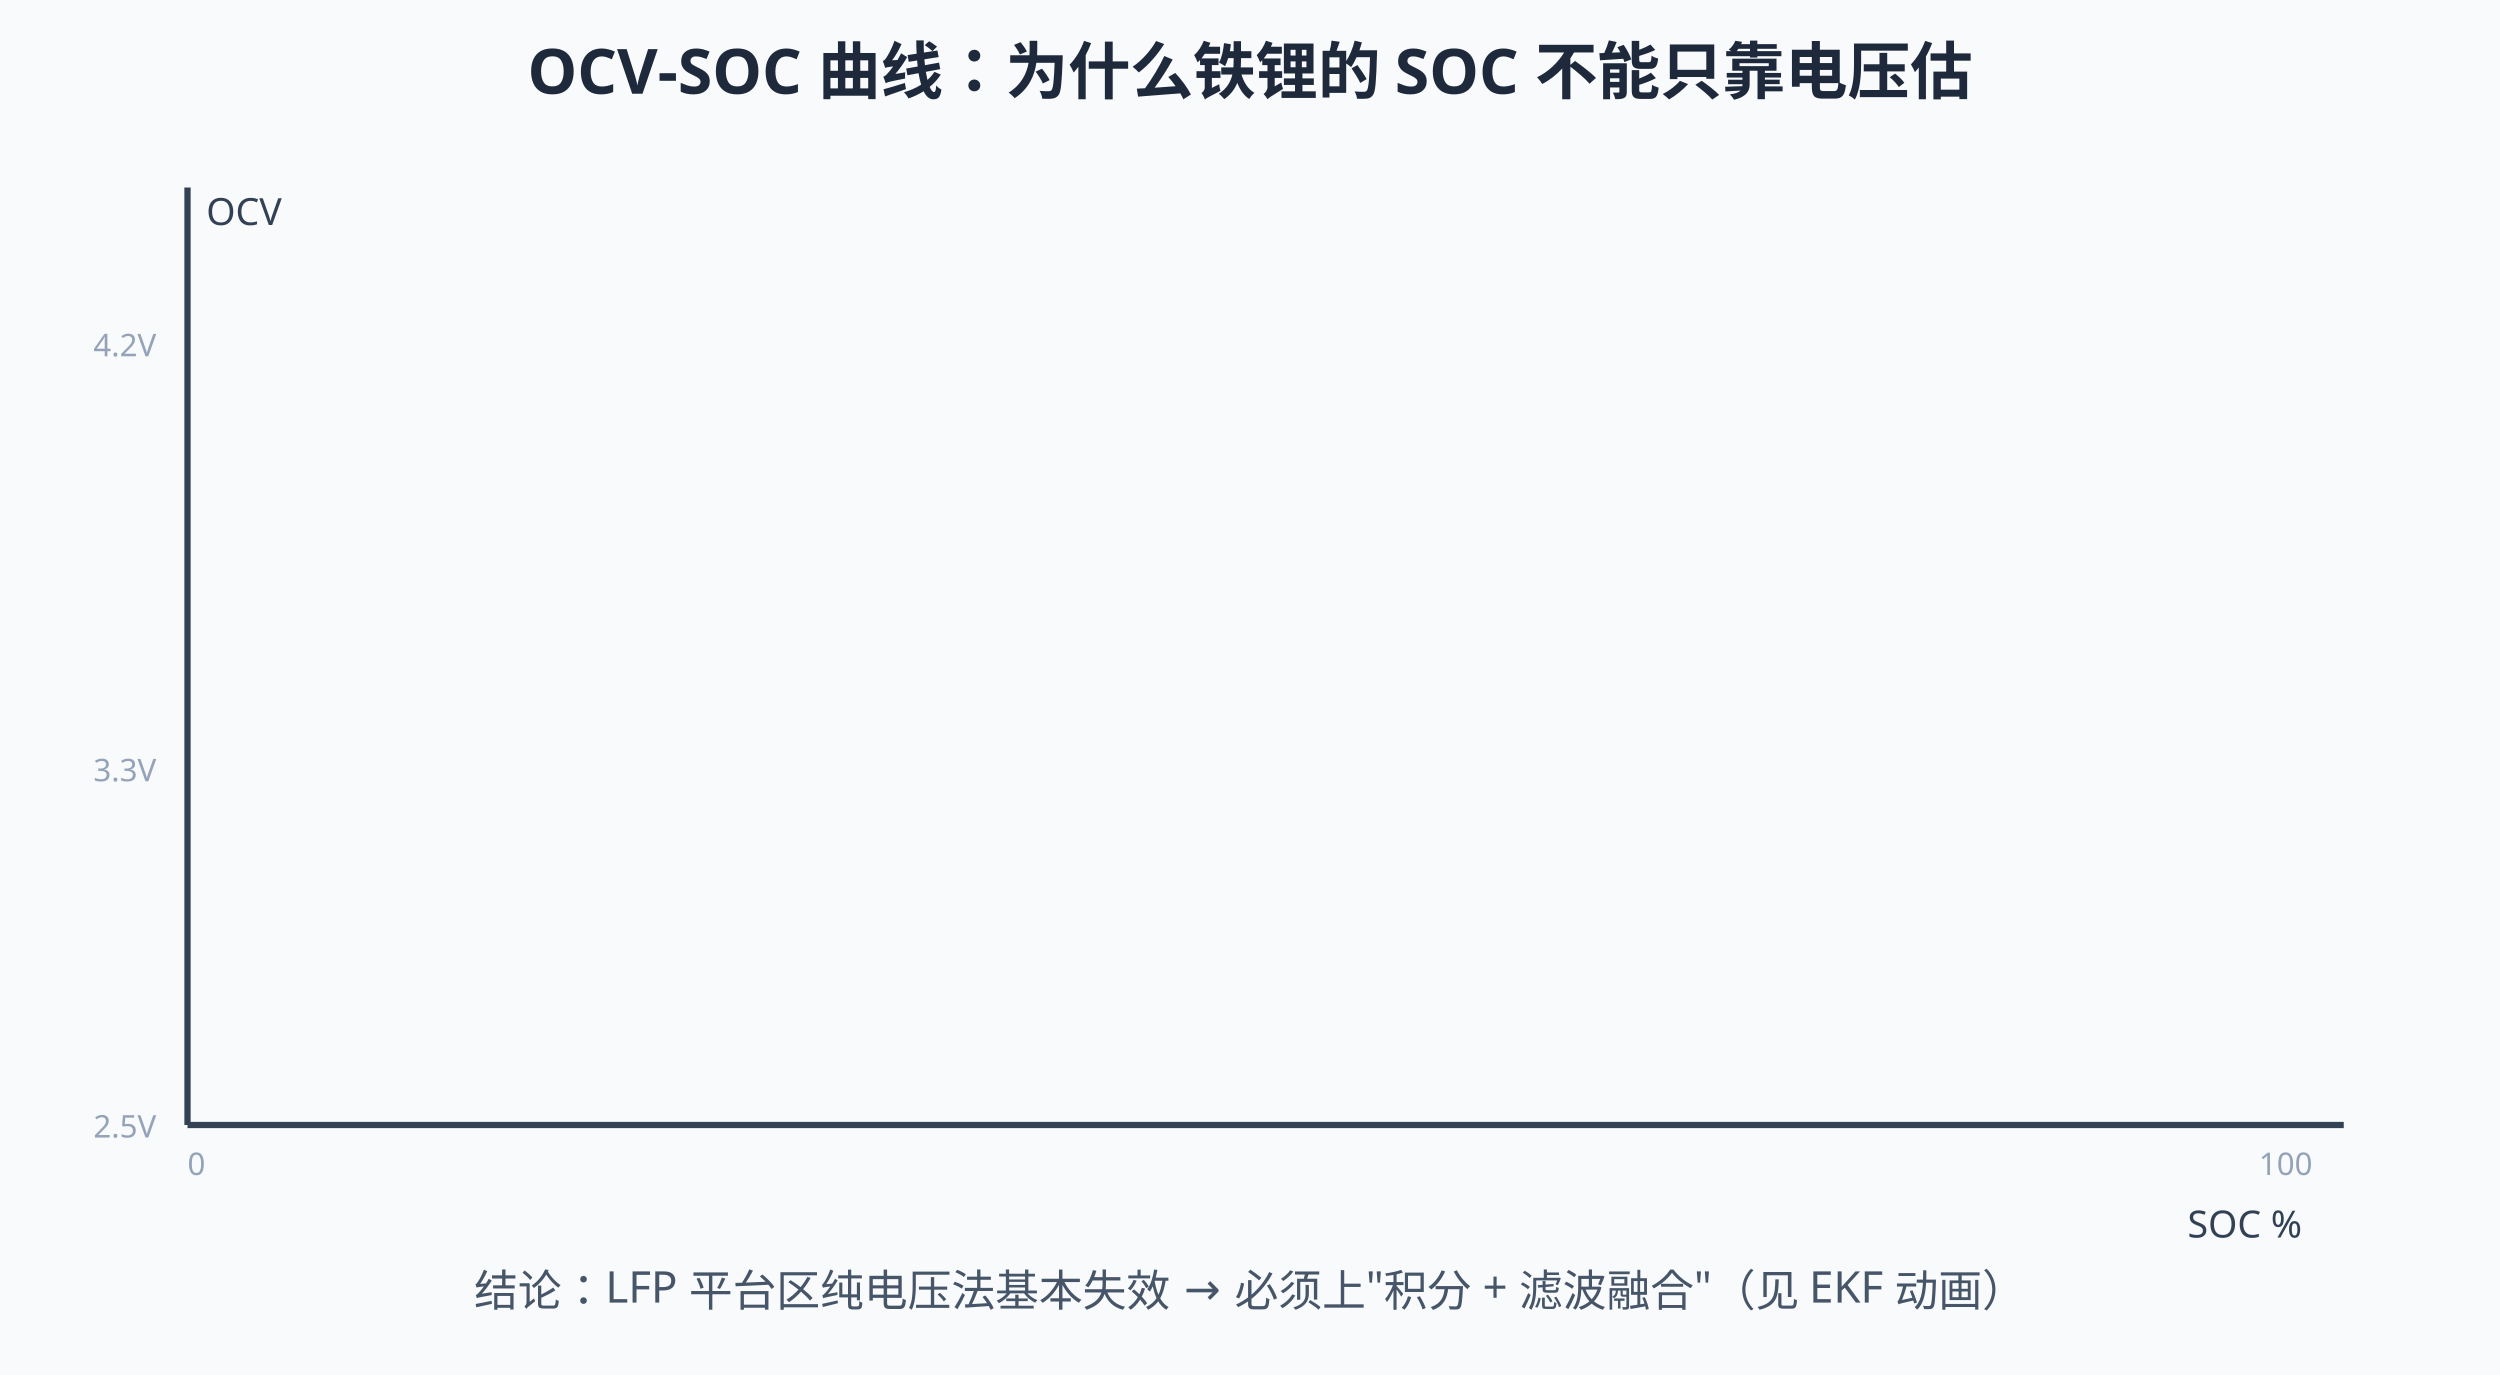
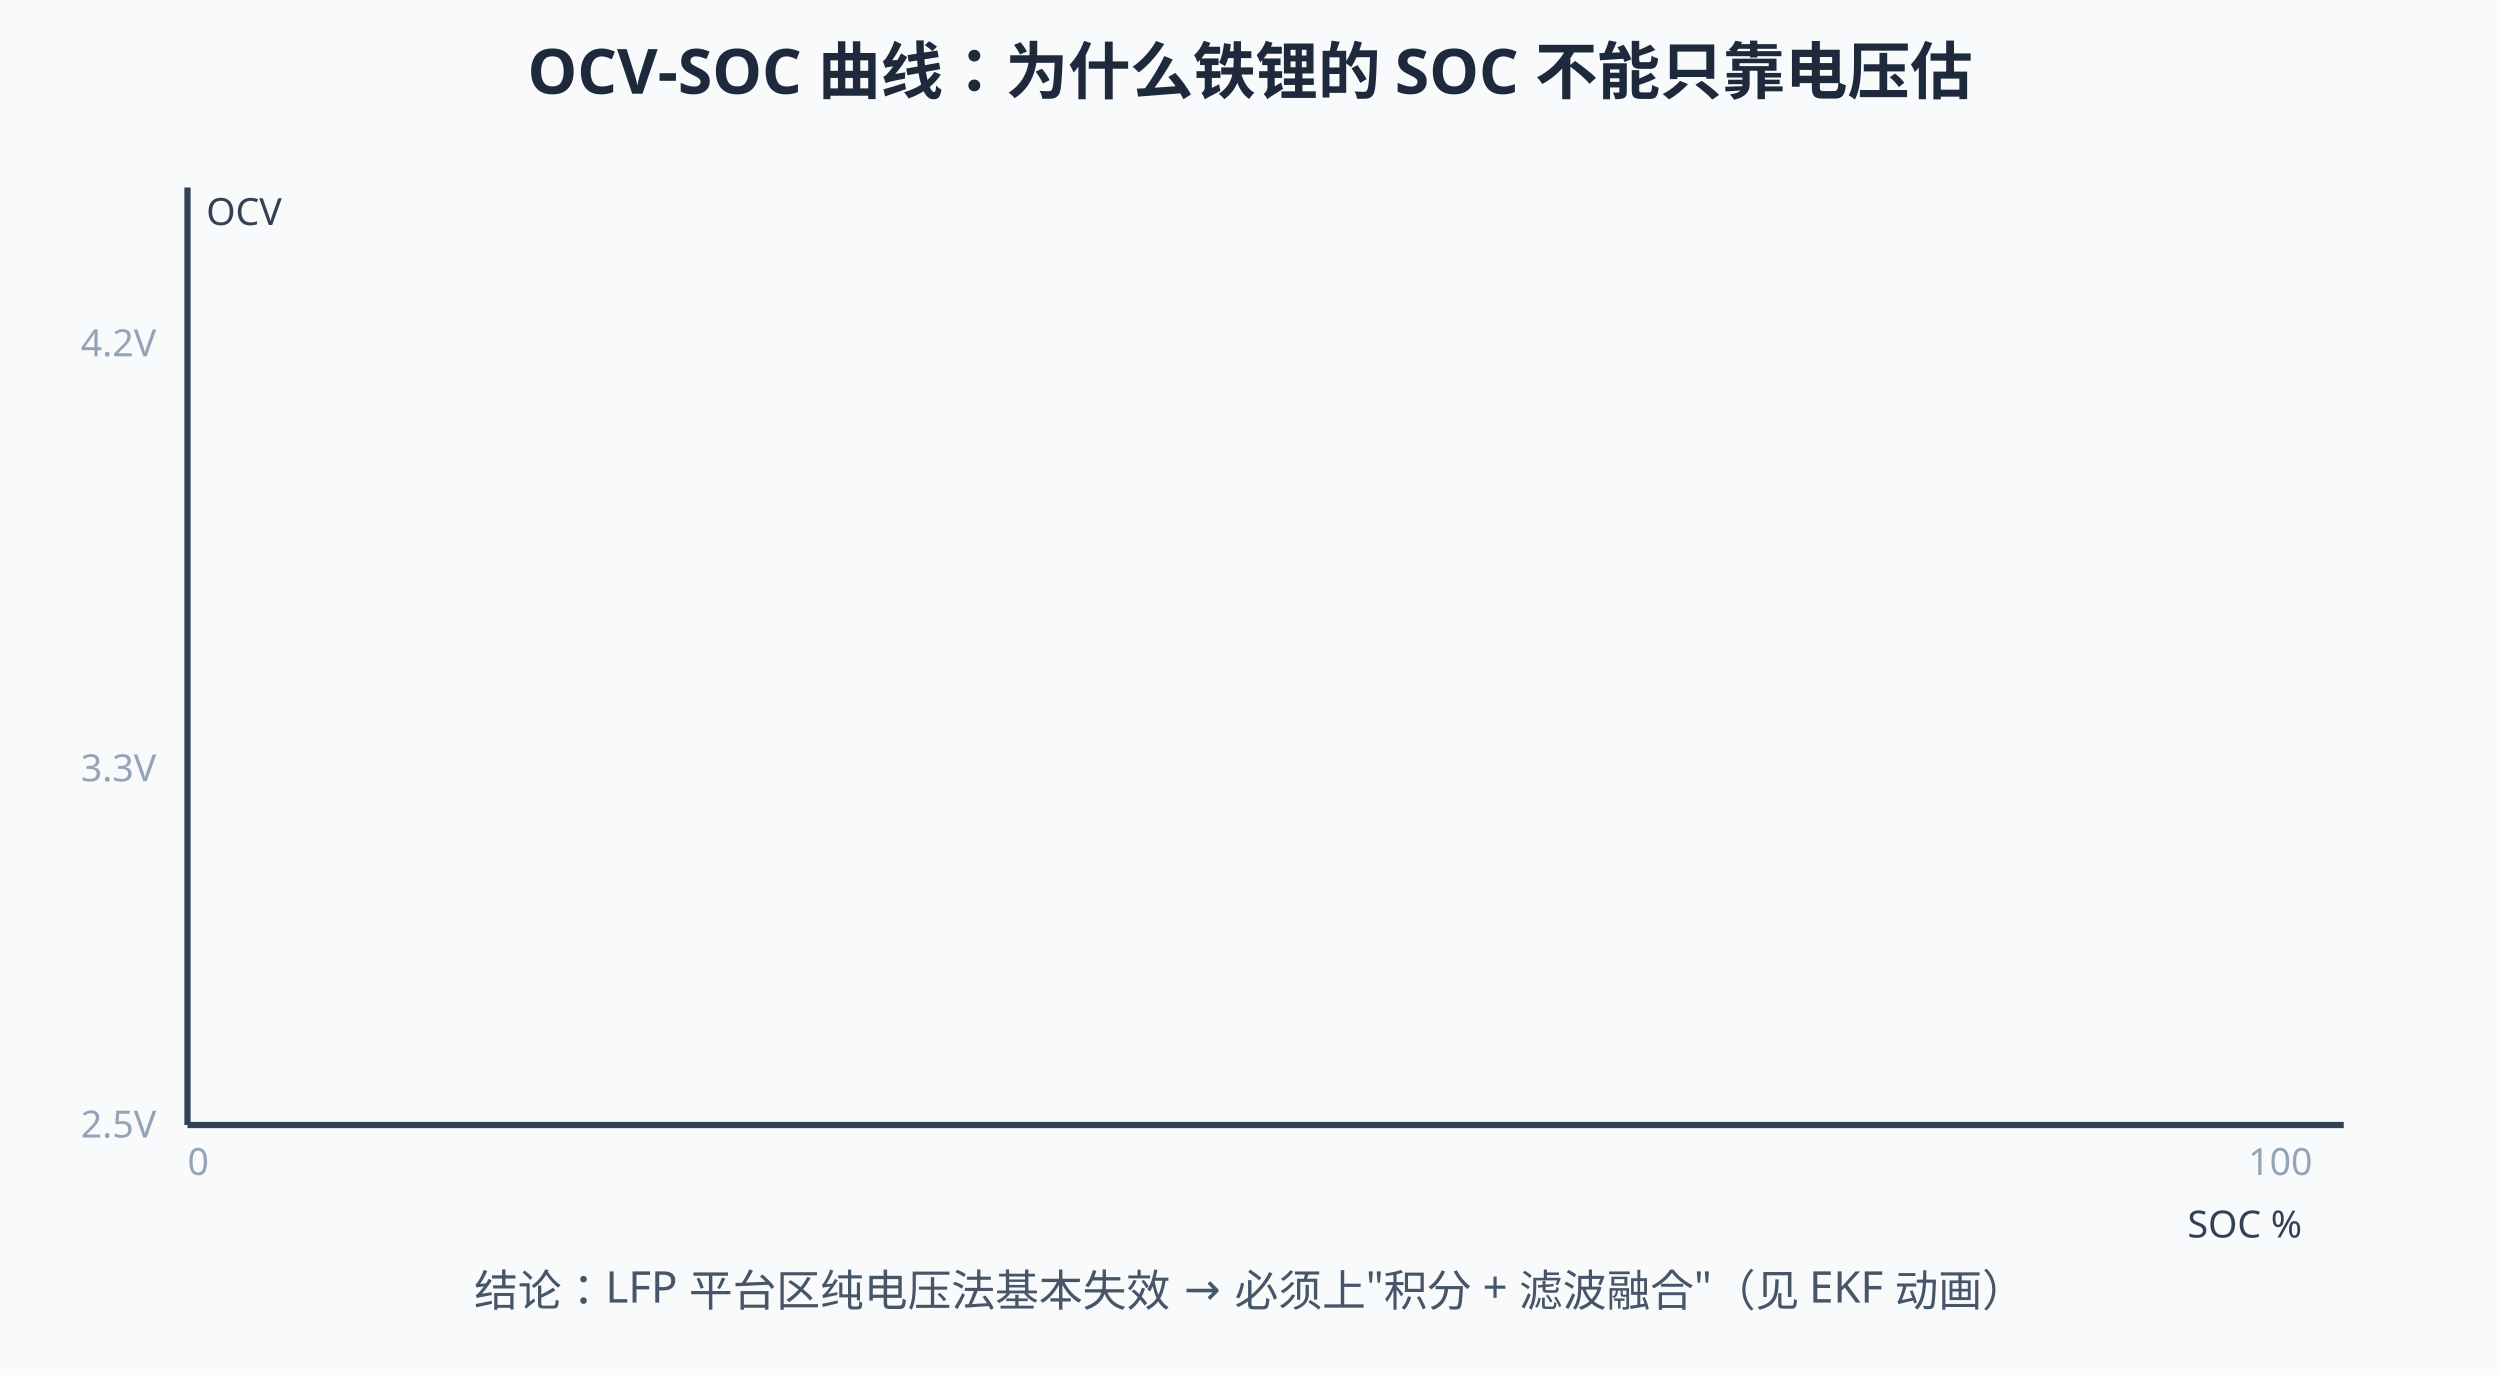
<svg xmlns="http://www.w3.org/2000/svg" width="800" height="440" viewBox="0 0 800 440">
  <rect width="800" height="440" fill="#f8fafc" />
  <style>
  text{font-family:"Segoe UI","Microsoft YaHei",sans-serif;}
  /* 深色模式：GitHub 深色主题下对调底色与文字色，只覆盖配色，不动几何与动画。
     stroke="#fff" 保持白色——那是彩色徽标上的勾选，不在覆盖范围内。 */
  @media (prefers-color-scheme: dark){
  rect[fill="#f8fafc"]{fill:#0f172a}
  rect[fill="#fff"]{fill:#1e293b}
  [fill="#f1f5f9"]{fill:#1e293b}
  [stroke="#f1f5f9"]{stroke:#1e293b}
  [fill="#e2e8f0"]{fill:#334155}
  [stroke="#e2e8f0"]{stroke:#334155}
  [fill="#cbd5e1"]{fill:#475569}
  [stroke="#cbd5e1"]{stroke:#475569}
  [fill="#64748b"]{fill:#94a3b8}
  [stroke="#64748b"]{stroke:#94a3b8}
  [fill="#475569"]{fill:#cbd5e1}
  [stroke="#475569"]{stroke:#cbd5e1}
  [fill="#334155"]{fill:#e2e8f0}
  [stroke="#334155"]{stroke:#e2e8f0}
  [fill="#1e293b"]{fill:#f1f5f9}
  [stroke="#1e293b"]{stroke:#f1f5f9}
  [fill="#dbeafe"]{fill:#1e3a8a}
  [stroke="#dbeafe"]{stroke:#1e3a8a}
  [fill="#eff6ff"]{fill:#172554}
  [stroke="#eff6ff"]{stroke:#172554}
  [fill="#bfdbfe"]{fill:#1e40af}
  [stroke="#bfdbfe"]{stroke:#1e40af}
  [fill="#1d4ed8"]{fill:#60a5fa}
  [stroke="#1d4ed8"]{stroke:#60a5fa}
  [fill="#1e40af"]{fill:#93c5fd}
  [stroke="#1e40af"]{stroke:#93c5fd}
  [fill="#2563eb"]{fill:#60a5fa}
  [stroke="#2563eb"]{stroke:#60a5fa}
  [fill="#3b82f6"]{fill:#60a5fa}
  [stroke="#3b82f6"]{stroke:#60a5fa}
  [fill="#ecfdf5"]{fill:#022c22}
  [stroke="#ecfdf5"]{stroke:#022c22}
  [fill="#a7f3d0"]{fill:#065f46}
  [stroke="#a7f3d0"]{stroke:#065f46}
  [fill="#86efac"]{fill:#166534}
  [stroke="#86efac"]{stroke:#166534}
  [fill="#065f46"]{fill:#6ee7b7}
  [stroke="#065f46"]{stroke:#6ee7b7}
  [fill="#059669"]{fill:#34d399}
  [stroke="#059669"]{stroke:#34d399}
  [fill="#fef2f2"]{fill:#450a0a}
  [stroke="#fef2f2"]{stroke:#450a0a}
  [fill="#fecaca"]{fill:#7f1d1d}
  [stroke="#fecaca"]{stroke:#7f1d1d}
  [fill="#fca5a5"]{fill:#b91c1c}
  [stroke="#fca5a5"]{stroke:#b91c1c}
  [fill="#991b1b"]{fill:#fca5a5}
  [stroke="#991b1b"]{stroke:#fca5a5}
  [fill="#dc2626"]{fill:#f87171}
  [stroke="#dc2626"]{stroke:#f87171}
  [fill="#fffbeb"]{fill:#451a03}
  [stroke="#fffbeb"]{stroke:#451a03}
  [fill="#fef3c7"]{fill:#78350f}
  [stroke="#fef3c7"]{stroke:#78350f}
  [fill="#92400e"]{fill:#fcd34d}
  [stroke="#92400e"]{stroke:#fcd34d}
  [fill="#b45309"]{fill:#fbbf24}
  [stroke="#b45309"]{stroke:#fbbf24}
  }
</style>
  <text x="400" y="30" text-anchor="middle" font-size="20" font-weight="bold" fill="#1e293b">OCV-SOC 曲线：为什么铁锂的 SOC 不能只靠电压估</text>
  <line x1="60" y1="360" x2="750" y2="360" stroke="#334155" stroke-width="2" />
  <line x1="60" y1="360" x2="60" y2="60" stroke="#334155" stroke-width="2" />
  <text x="700" y="396" font-size="12" fill="#334155">SOC %</text>
  <text x="66" y="72" font-size="12" fill="#334155">OCV</text>
-   <g font-size="10" fill="#94a3b8">
+   <g font-size="12" fill="#94a3b8">
    <text x="50" y="364" text-anchor="end">2.5V</text>
    <text x="50" y="250" text-anchor="end">3.3V</text>
    <text x="50" y="114" text-anchor="end">4.2V</text>
    <text x="60" y="376">0</text>
    <text x="740" y="376" text-anchor="end">100</text>
  </g>
  <path d="M60,320 C300,290 500,180 740,114" fill="none" stroke="#2563eb" stroke-width="3.5" pathLength="1000" stroke-dasharray="1000" stroke-dashoffset="1000">
    <animate attributeName="stroke-dashoffset" values="1000;0;0" keyTimes="0;0.45;1" dur="9s" repeatCount="indefinite" />
  </path>
  <text x="560" y="150" font-size="13" font-weight="bold" fill="#2563eb" opacity="0">三元 NCM：斜率明显
    <animate attributeName="opacity" values="0;0;1;1" keyTimes="0;0.42;0.46;1" dur="9s" repeatCount="indefinite" />
  </text>
  <path d="M60,330 C150,300 185,253 260,249 C400,246 560,245 620,245 C680,243 715,205 740,196" fill="none" stroke="#10b981" stroke-width="3.5" pathLength="1000" stroke-dasharray="1000" stroke-dashoffset="1000">
    <animate attributeName="stroke-dashoffset" values="1000;0;0" keyTimes="0;0.45;1" dur="9s" repeatCount="indefinite" />
  </path>
  <text x="120" y="290" font-size="13" font-weight="bold" fill="#059669" opacity="0">铁锂 LFP
    <animate attributeName="opacity" values="0;0;1;1" keyTimes="0;0.42;0.46;1" dur="9s" repeatCount="indefinite" />
  </text>
  <g opacity="0">
    <animate attributeName="opacity" values="0;0;1;1" keyTimes="0;0.5;0.54;1" dur="9s" repeatCount="indefinite" />
    <line x1="260" y1="249" x2="620" y2="245" stroke="#ef4444" stroke-width="2" stroke-dasharray="6 4" />
    <rect x="270" y="50" width="380" height="86" rx="8" fill="#fef2f2" stroke="#ef4444" />
    <text x="460" y="74" text-anchor="middle" font-size="14" font-weight="bold" fill="#dc2626">平台区放大看（SOC 30% → 70%）</text>
    <text x="460" y="96" text-anchor="middle" font-size="13" fill="#991b1b">电压只从 3.28V 爬到 3.31V —— 40% 的 SOC 变化，</text>
    <text x="460" y="116" text-anchor="middle" font-size="13" fill="#991b1b">电压只动 30mV，而采样噪声就有 2–5mV！</text>
  </g>
  <circle r="7" fill="#ef4444" stroke="#fff" stroke-width="2" opacity="0">
    <animate attributeName="opacity" values="0;0;1;1" keyTimes="0;0.52;0.56;1" dur="9s" repeatCount="indefinite" />
    <animateMotion dur="9s" repeatCount="indefinite" calcMode="linear" keyPoints="0;0;1;1" keyTimes="0;0.56;0.94;1" path="M260,249 C400,246 560,245 620,245" />
  </circle>
  <text x="400" y="418" text-anchor="middle" font-size="14" fill="#475569">结论：LFP 平台区纯电压法基本失效 → 必须上"积分 + 滤波融合"（见 EKF 动画）</text>
</svg>
